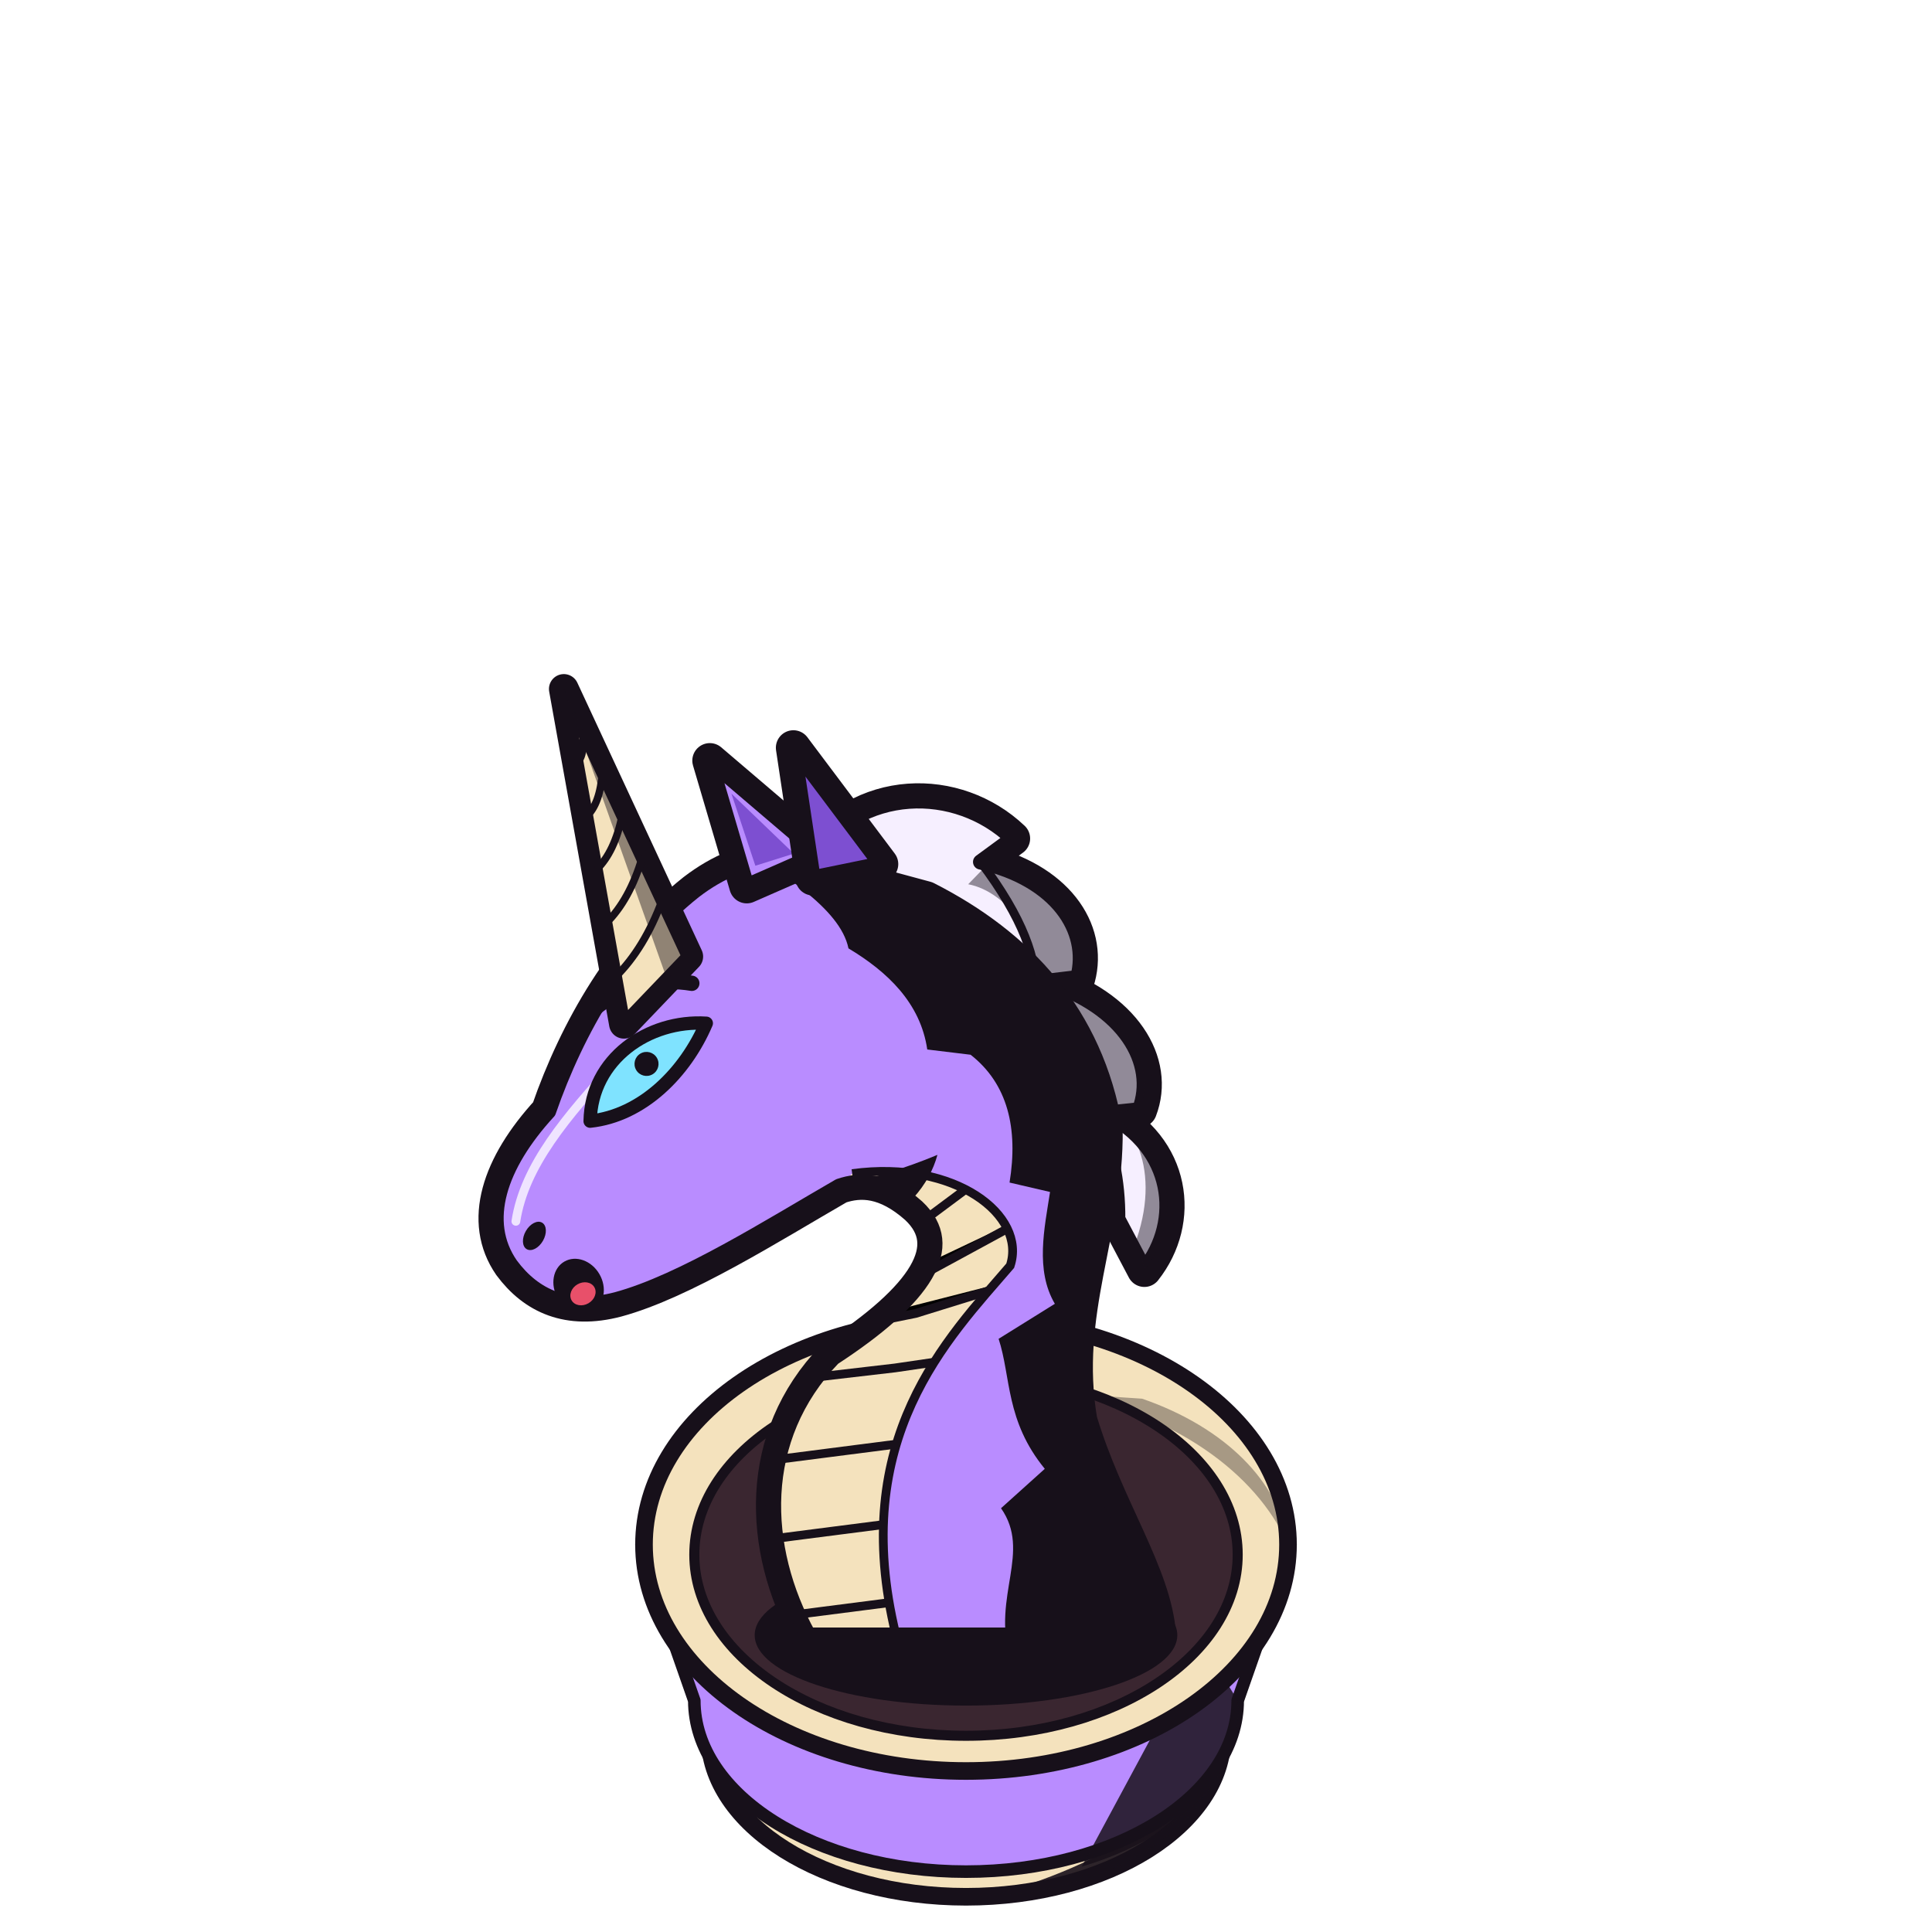
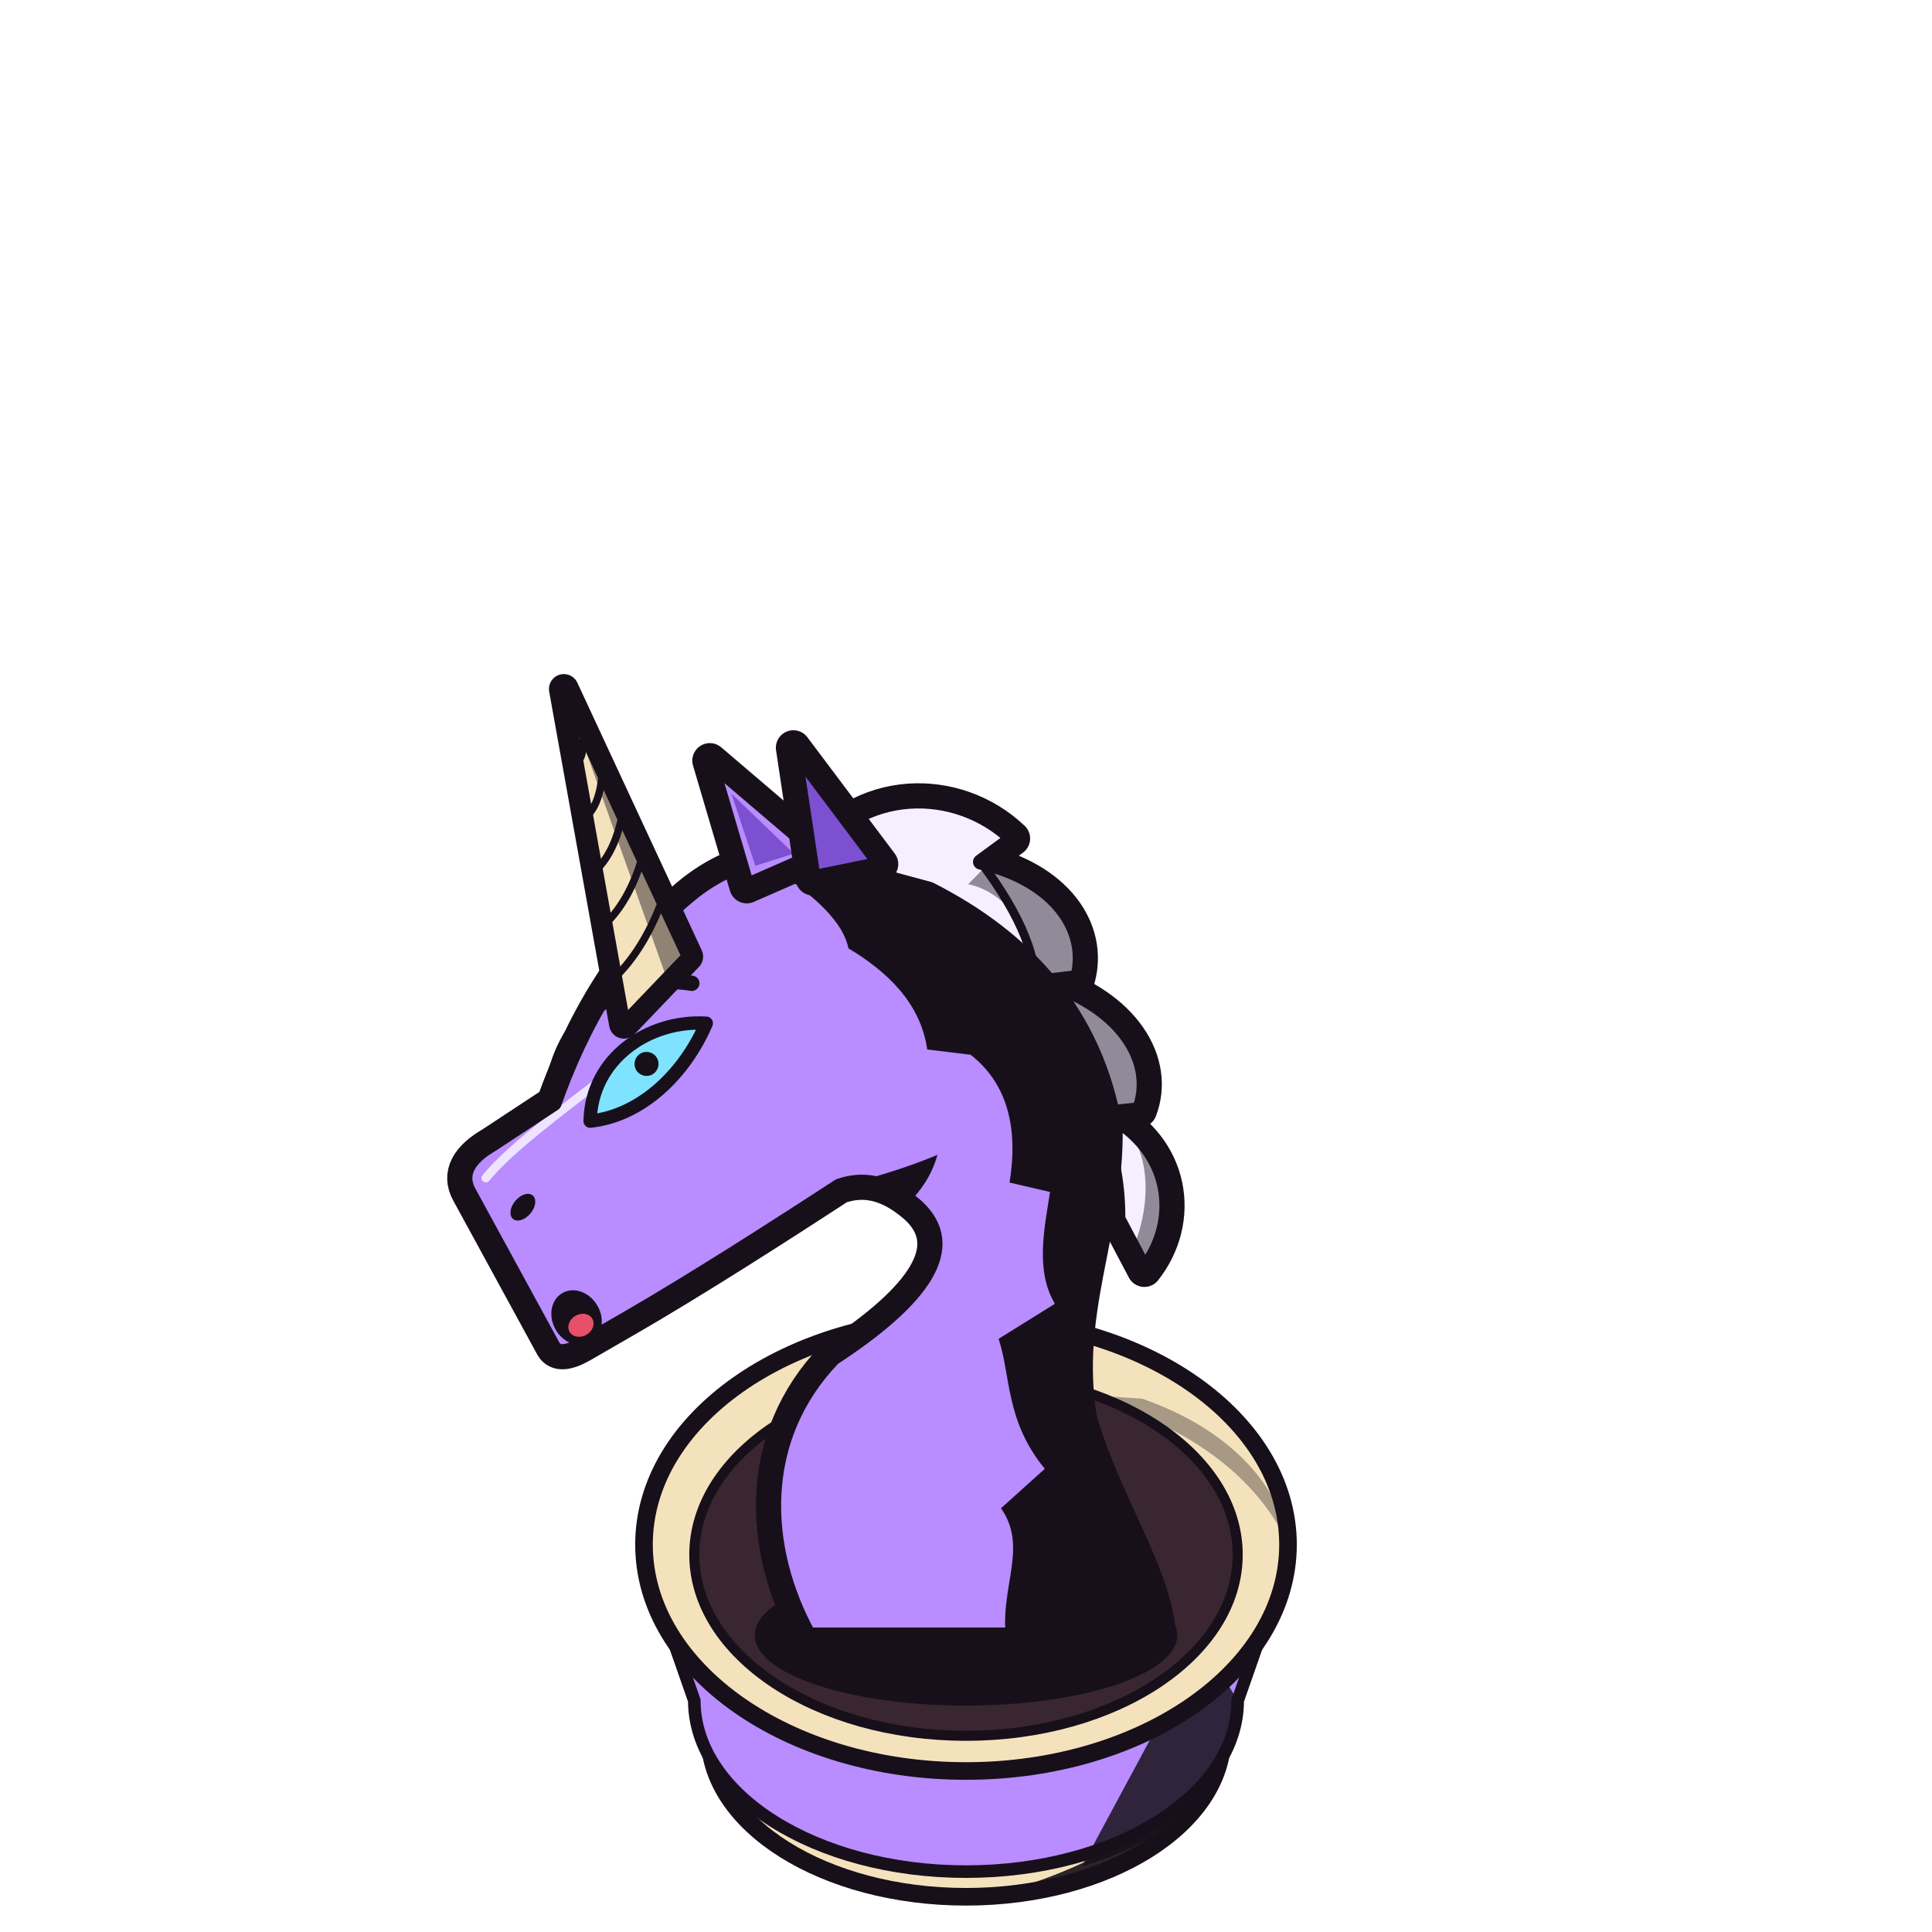
<svg xmlns="http://www.w3.org/2000/svg" viewBox="0 0 768 768" width="768" height="768">
  <path d="M256,614 L282,690 A102,64 0 0 0 486,690 L512,614 Z" fill="#f4e2bd" stroke="#17101a" stroke-width="7" stroke-linejoin="round" />
  <path d="M498,614 L486,690 A102,64 0 0 1 392,754 C440,742 478,716 486,690 Z" fill="#17101a" opacity=".9" />
  <path d="M262,636 L276,676 A108,68 0 0 0 492,676 L506,636 A128,90 0 0 1 262,636 Z" fill="#b98cff" stroke="#17101a" stroke-width="5" stroke-linejoin="round" />
  <path d="M470,640 L492,676 A108,68 0 0 1 430,742 L458,690 Z" fill="#17101a" opacity=".85" />
  <ellipse cx="384" cy="614" rx="128" ry="90" fill="#f4e2bd" stroke="#17101a" stroke-width="7" />
  <ellipse cx="384" cy="618" rx="108" ry="72" fill="#3a2630" stroke="#17101a" stroke-width="4" />
  <path d="M424,554 A128,90 0 0 1 512,614 A108,72 0 0 0 454,556 Z" fill="#17101a" opacity=".35" />
  <ellipse cx="384" cy="650" rx="84" ry="28" fill="#17101a" />
  <g transform="translate(384 650) scale(0.87) translate(-384 -650)">
    <path d="M311.8,296.1 C335.7,261.5 379.6,261.6 405.3,286.0 L390.7,296.7 C425.2,304.5 440.9,327.8 435.1,349.6 L420.0,351.4 C456.5,362.7 471.5,388.7 463.3,410.0 L447.9,411.6 C479.0,427.3 483.1,460.6 465.5,482.9 L453.3,459.8 C453.5,425.0 439.8,397.7 416.1,376.8 C390.9,345.1 360.5,316.5 311.8,296.1 Z" fill="none" stroke="#17101a" stroke-width="16" stroke-linejoin="round" />
    <path d="M311.8,296.1 C335.7,261.5 379.6,261.6 405.3,286.0 L390.7,296.7 C425.2,304.5 440.9,327.8 435.1,349.6 L420.0,351.4 C456.5,362.7 471.5,388.7 463.3,410.0 L447.9,411.6 C479.0,427.3 483.1,460.6 465.5,482.9 L453.3,459.8 C453.5,425.0 439.8,397.7 416.1,376.8 C390.9,345.1 360.5,316.5 311.8,296.1 Z" fill="#f6efff" stroke="#17101a" stroke-width="7" stroke-linejoin="round" />
    <path d="M390.7,296.7 C410.2,322.5 416.7,341.8 415.8,356.2 M420.0,351.4 C439.4,377.1 446.0,396.5 447.2,414.3" fill="none" stroke="#17101a" stroke-width="4" />
    <path d="M405.3,286.0 L390.7,296.7 C425.2,304.5 440.9,327.8 435.1,349.6 L420.0,351.4 C456.5,362.7 471.5,388.7 463.3,410.0 L447.9,411.6 C479.0,427.3 483.1,460.6 465.5,482.9 L462.0,468.9 C473.5,435.0 458.7,410.2 441.3,408.4 C448.6,381.1 433.2,362.3 416.0,360.6 C421.6,334.3 403.2,310.3 385.0,306.9 Z" fill="#17101a" opacity=".45" />
    <clipPath id="c2">
-       <path d="M175.9,480.8 C162.2,461.0 170.5,435.4 193.2,410.7 C206.2,373.2 228.1,335.2 259.8,310.0 C283.8,291.5 312.3,288.9 335.7,305.4 L365.7,313.5 C408.2,335.1 438.9,368.2 447.6,418.8 C448.1,466.0 427.6,502.3 436.0,552.0 C448.0,592.0 470.0,622.0 472.0,650.0 L312.0,650.0 C290.0,610.0 288.0,560.0 323.3,523.3 C365.1,496.0 380.9,472.5 361.6,454.4 C347.4,441.8 335.8,441.6 326.1,444.9 C294.9,462.9 254.4,488.6 224.4,496.7 C202.3,502.5 186.7,495.4 175.9,480.8 Z" />
+       <path d="M195.2,518.1 L156.9,447.9 C151.9,439.2 156.9,431.7 167.3,425.7 L195.7,407.0 C208.0,372.2 228.1,335.2 259.8,310.0 C283.8,291.5 312.3,288.9 335.7,305.4 L365.7,313.5 C408.2,335.1 438.9,368.2 447.6,418.8 C448.1,466.0 427.6,502.3 436.0,552.0 C448.0,592.0 470.0,622.0 472.0,650.0 L312.0,650.0 C290.0,610.0 288.0,560.0 323.3,523.3 C365.1,496.0 380.9,472.5 361.6,454.4 C347.4,441.8 335.8,441.6 326.1,444.9 C295.9,464.6 258.8,488.3 229.4,505.3 L208.6,517.3 C201.7,521.3 197.2,521.6 195.2,518.1 Z" />
    </clipPath>
-     <path d="M175.9,480.8 C162.2,461.0 170.5,435.4 193.2,410.7 C206.2,373.2 228.1,335.2 259.8,310.0 C283.8,291.5 312.3,288.9 335.7,305.4 L365.7,313.5 C408.2,335.1 438.9,368.2 447.6,418.8 C448.1,466.0 427.6,502.3 436.0,552.0 C448.0,592.0 470.0,622.0 472.0,650.0 L312.0,650.0 C290.0,610.0 288.0,560.0 323.3,523.3 C365.1,496.0 380.9,472.5 361.6,454.4 C347.4,441.8 335.8,441.6 326.1,444.9 C294.9,462.9 254.4,488.6 224.4,496.7 C202.3,502.5 186.7,495.4 175.9,480.8 Z" fill="none" stroke="#17101a" stroke-width="16" stroke-linejoin="round" />
-     <path d="M175.9,480.8 C162.2,461.0 170.5,435.4 193.2,410.7 C206.2,373.2 228.1,335.2 259.8,310.0 C283.8,291.5 312.3,288.9 335.7,305.4 L365.7,313.5 C408.2,335.1 438.9,368.2 447.6,418.8 C448.1,466.0 427.6,502.3 436.0,552.0 C448.0,592.0 470.0,622.0 472.0,650.0 L312.0,650.0 C290.0,610.0 288.0,560.0 323.3,523.3 C365.1,496.0 380.9,472.5 361.6,454.4 C347.4,441.8 335.8,441.6 326.1,444.9 C294.9,462.9 254.4,488.6 224.4,496.7 C202.3,502.5 186.7,495.4 175.9,480.8 Z" fill="#b98cff" />
+     <path d="M195.2,518.1 L156.9,447.9 C151.9,439.2 156.9,431.7 167.3,425.7 L195.7,407.0 C208.0,372.2 228.1,335.2 259.8,310.0 C283.8,291.5 312.3,288.9 335.7,305.4 L365.7,313.5 C408.2,335.1 438.9,368.2 447.6,418.8 C448.1,466.0 427.6,502.3 436.0,552.0 C448.0,592.0 470.0,622.0 472.0,650.0 L312.0,650.0 C290.0,610.0 288.0,560.0 323.3,523.3 C365.1,496.0 380.9,472.5 361.6,454.4 C347.4,441.8 335.8,441.6 326.1,444.9 C295.9,464.6 258.8,488.3 229.4,505.3 L208.6,517.3 C201.7,521.3 197.2,521.6 195.2,518.1 Z" fill="none" stroke="#17101a" stroke-width="16" stroke-linejoin="round" />
+     <path d="M195.2,518.1 L156.9,447.9 C151.9,439.2 156.9,431.7 167.3,425.7 L195.7,407.0 C208.0,372.2 228.1,335.2 259.8,310.0 C283.8,291.5 312.3,288.9 335.7,305.4 L365.7,313.5 C408.2,335.1 438.9,368.2 447.6,418.8 C448.1,466.0 427.6,502.3 436.0,552.0 C448.0,592.0 470.0,622.0 472.0,650.0 L312.0,650.0 C290.0,610.0 288.0,560.0 323.3,523.3 C365.1,496.0 380.9,472.5 361.6,454.4 C347.4,441.8 335.8,441.6 326.1,444.9 C295.9,464.6 258.8,488.3 229.4,505.3 L208.6,517.3 C201.7,521.3 197.2,521.6 195.2,518.1 Z" fill="#b98cff" />
    <g clip-path="url(#c2)">
-       <clipPath id="c2b">
-         <path d="M312.0,650.0 C290.0,610.0 288.0,560.0 323.3,523.3 C365.1,496.0 380.9,472.5 361.6,454.4 C347.4,441.8 335.8,441.6 326.1,444.9 L332.0,439.1 C379.1,432.7 411.8,458.2 404.2,481.2 C375.6,514.5 330.0,560.0 352.0,650.0 Z" />
-       </clipPath>
-       <path d="M312.0,650.0 C290.0,610.0 288.0,560.0 323.3,523.3 C365.1,496.0 380.9,472.5 361.6,454.4 C347.4,441.8 335.8,441.6 326.1,444.9 L332.0,439.1 C379.1,432.7 411.8,458.2 404.2,481.2 C375.6,514.5 330.0,560.0 352.0,650.0 Z" fill="#f4e2bd" />
-       <g clip-path="url(#c2b)" stroke="#17101a" stroke-width="4">
-         <path d="M297.3,506.3 L355.5,467.4 L411.9,425.4" />
-         <path d="M298.0,512.4 L364.0,485.4 L426.4,451.5" />
-         <path d="M289.2,517.5 L361.0,503.0 L431.0,481.3" />
-         <path d="M280.2,536.2 L351.6,527.9 L423.8,517.3" />
-         <path d="M280.0,572.0 L350.0,563.0 L420.0,554.0" />
-         <path d="M280.0,608.0 L350.0,599.0 L420.0,590.0" />
-         <path d="M280.0,644.0 L350.0,635.0 L420.0,626.0" />
-       </g>
-       <path d="M332.0,439.1 C379.1,432.7 411.8,458.2 404.2,481.2 C375.6,514.5 330.0,560.0 352.0,650.0" fill="none" stroke="#17101a" stroke-width="4" />
      <path d="M276.3,286.6 L404.5,212.6 L448.5,288.8 L488.5,358.1 L527.7,451.3 L520.0,560.0 L520.0,660.0 L404.0,660.0 C396.0,632.0 414.0,612.0 400.0,592.0 L420.0,574.0 C402.0,552.0 404.6,532.0 398.9,514.6 L424.6,498.6 C415.5,483.2 419.9,463.8 422.4,447.5 L403.9,443.2 C407.9,418.5 403.1,398.1 386.1,384.8 L366.3,382.4 C363.2,361.1 348.0,346.8 330.3,336.2 C326.5,317.6 298.7,301.4 276.3,286.6 Z" fill="#17101a" />
      <g transform="translate(44 0) rotate(-30 404 520)">
-         <path d="M336,394 C300,394 252,396 222,388 C240,404 290,414 336,418 C356,420 372,414 382,404 C366,402 350,398 336,394 Z" fill="#17101a" />
-         <path d="M200,334 C216,314 244,304 276,294" fill="none" stroke="#efe4ff" stroke-width="4" stroke-linecap="round" />
+         <path d="M336,394 C300,396 256,398 222,398 C246,408 290,414 336,418 C356,420 372,414 382,404 C366,402 350,398 336,394 Z" fill="#17101a" />
+         <path d="M198,310 C214,304 240,301 270,297" fill="none" stroke="#efe4ff" stroke-width="4" stroke-linecap="round" />
      </g>
    </g>
-     <path d="M175.9,480.8 C162.2,461.0 170.5,435.4 193.2,410.7 C206.2,373.2 228.1,335.2 259.8,310.0 C283.8,291.5 312.3,288.9 335.7,305.4 L365.7,313.5 C408.2,335.1 438.9,368.2 447.6,418.8 C448.1,466.0 427.6,502.3 436.0,552.0 C448.0,592.0 470.0,622.0 472.0,650.0 L312.0,650.0 C290.0,610.0 288.0,560.0 323.3,523.3 C365.1,496.0 380.9,472.5 361.6,454.4 C347.4,441.8 335.8,441.6 326.1,444.9 C294.9,462.9 254.4,488.6 224.4,496.7 C202.3,502.5 186.7,495.4 175.9,480.8 Z" fill="none" stroke="#17101a" stroke-width="7" stroke-linejoin="round" />
+     <path d="M195.2,518.1 L156.9,447.9 C151.9,439.2 156.9,431.7 167.3,425.7 L195.7,407.0 C208.0,372.2 228.1,335.2 259.8,310.0 C283.8,291.5 312.3,288.9 335.7,305.4 L365.7,313.5 C408.2,335.1 438.9,368.2 447.6,418.8 C448.1,466.0 427.6,502.3 436.0,552.0 C448.0,592.0 470.0,622.0 472.0,650.0 L312.0,650.0 C290.0,610.0 288.0,560.0 323.3,523.3 C365.1,496.0 380.9,472.5 361.6,454.4 C347.4,441.8 335.8,441.6 326.1,444.9 C295.9,464.6 258.8,488.3 229.4,505.3 L208.6,517.3 C201.7,521.3 197.2,521.6 195.2,518.1 Z" fill="none" stroke="#17101a" stroke-width="7" stroke-linejoin="round" />
    <g transform="translate(44 0) rotate(-30 404 520)">
      <g transform="translate(284,304)">
        <g transform="scale(1)">
          <g transform="scale(1.22)">
            <path d="M-26,6 C-14,-14 12,-16 30,-4 C14,8 -8,14 -26,6 Z" fill="#7fe3ff" stroke="#17101a" stroke-width="5" stroke-linejoin="round" />
            <circle cx="3" cy="-2" r="4.5" fill="#17101a" />
          </g>
          <path d="M-34,-20 C-12,-42 18,-42 40,-24" fill="none" stroke="#17101a" stroke-width="7" stroke-linecap="round" />
        </g>
      </g>
-       <ellipse cx="204" cy="344" rx="7" ry="4.5" fill="#17101a" transform="rotate(-30 204 344)" />
-       <ellipse cx="210" cy="374" rx="11" ry="13" fill="#17101a" />
-       <ellipse cx="210" cy="378" rx="6" ry="5" fill="#e8506a" />
+       <ellipse cx="206" cy="330" rx="7" ry="4.5" fill="#17101a" transform="rotate(-20 206 330)" />
+       <ellipse cx="202" cy="386" rx="11" ry="13" fill="#17101a" />
+       <ellipse cx="202" cy="390" rx="6" ry="5" fill="#e8506a" />
    </g>
    <g transform="translate(44 0) rotate(-30 404 520)">
      <path d="M368,254 L382,196 L404,258 Z" fill="none" stroke="#17101a" stroke-width="16" stroke-linejoin="round" />
      <path d="M368,254 L382,196 L404,258 Z" fill="#b98cff" stroke="#17101a" stroke-width="7" stroke-linejoin="round" />
      <path d="M376,248 L383,214 L394,252 Z" fill="#7d4fd1" />
      <path d="M396,266 L418,210 L426,276 Z" fill="none" stroke="#17101a" stroke-width="16" stroke-linejoin="round" />
      <path d="M396,266 L418,210 L426,276 Z" fill="#7d4fd1" stroke="#17101a" stroke-width="7" stroke-linejoin="round" />
      <g transform="translate(310 272) scale(0.85) translate(-310 -272)">
        <path d="M284,282 L332,268 L346,110 Z" fill="none" stroke="#17101a" stroke-width="16" stroke-linejoin="round" />
        <path d="M284,282 L332,268 L346,110 Z" fill="#f4e2bd" stroke="#17101a" stroke-width="7" stroke-linejoin="round" />
        <path d="M316,273 L332,268 L346,110 Z" fill="#17101a" opacity=".45" />
        <path d="M292.68,257.92 Q313.81,252.37 334.94,234.82" fill="none" stroke="#17101a" stroke-width="4" />
        <path d="M302.6,230.4 Q319.89,225.97 337.18,209.54" fill="none" stroke="#17101a" stroke-width="4" />
        <path d="M312.52,202.88 Q325.97,199.57 339.42,184.26" fill="none" stroke="#17101a" stroke-width="4" />
        <path d="M322.44,175.36 Q332.05,173.17 341.66,158.98" fill="none" stroke="#17101a" stroke-width="4" />
        <path d="M332.36,147.84 Q338.13,146.77 343.9,133.7" fill="none" stroke="#17101a" stroke-width="4" />
      </g>
    </g>
  </g>
</svg>
